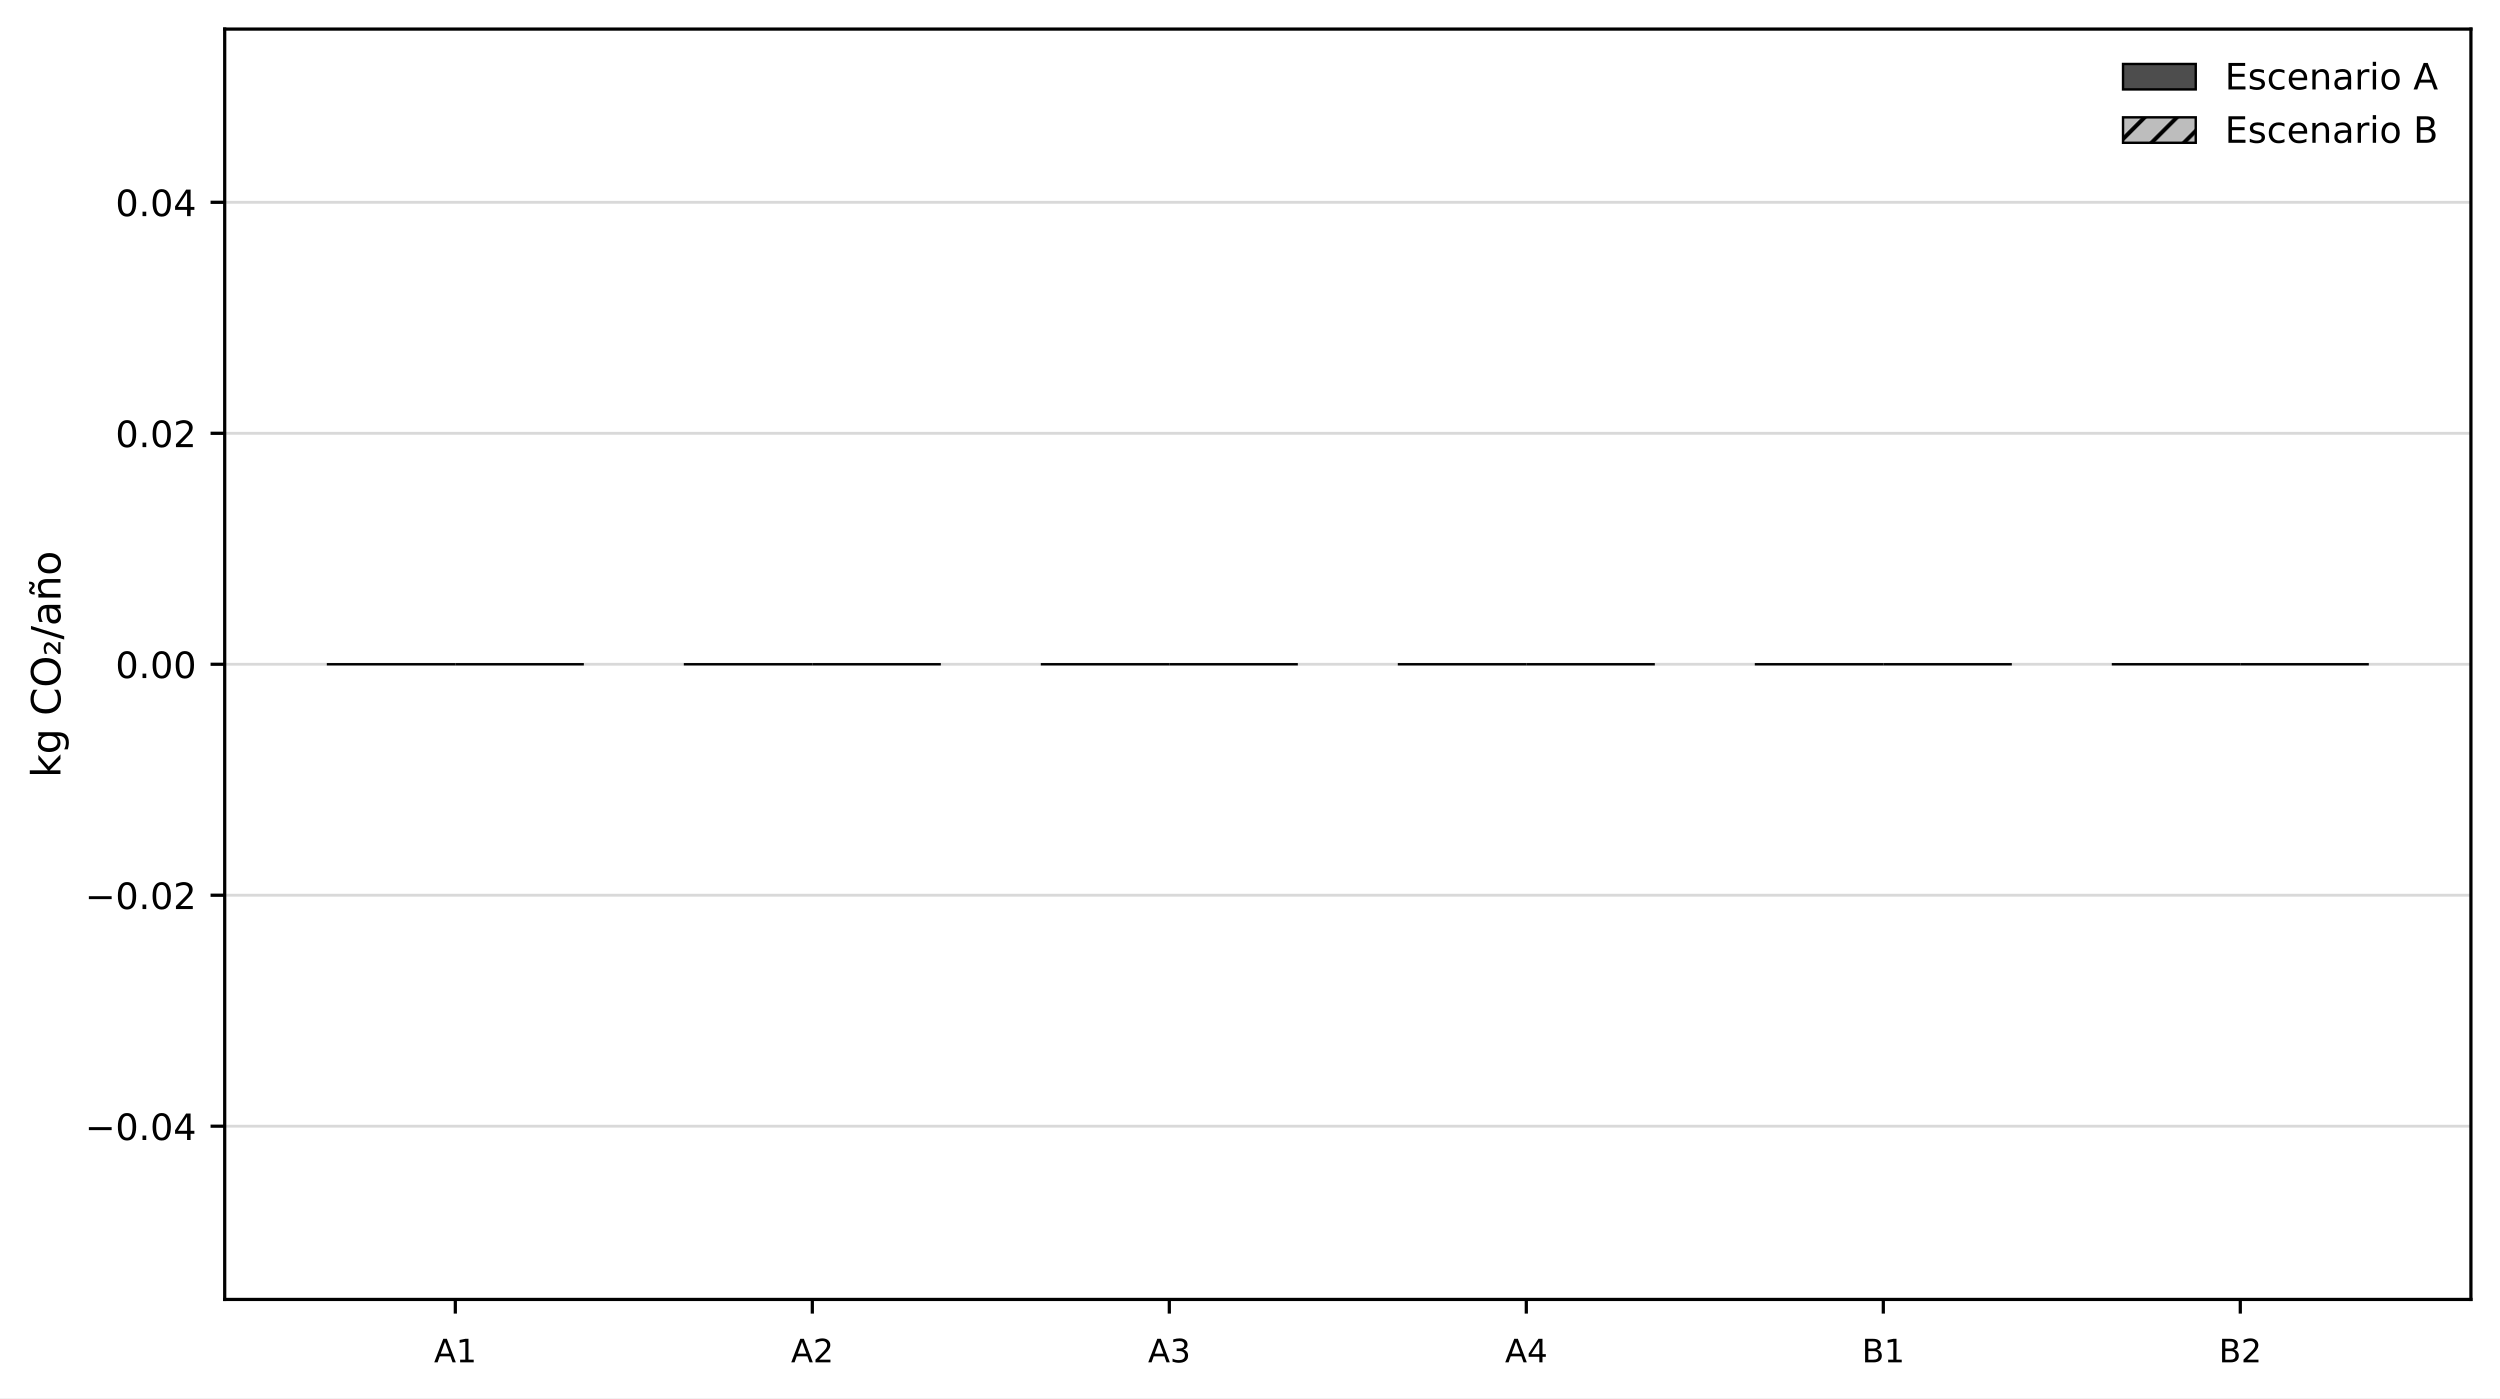
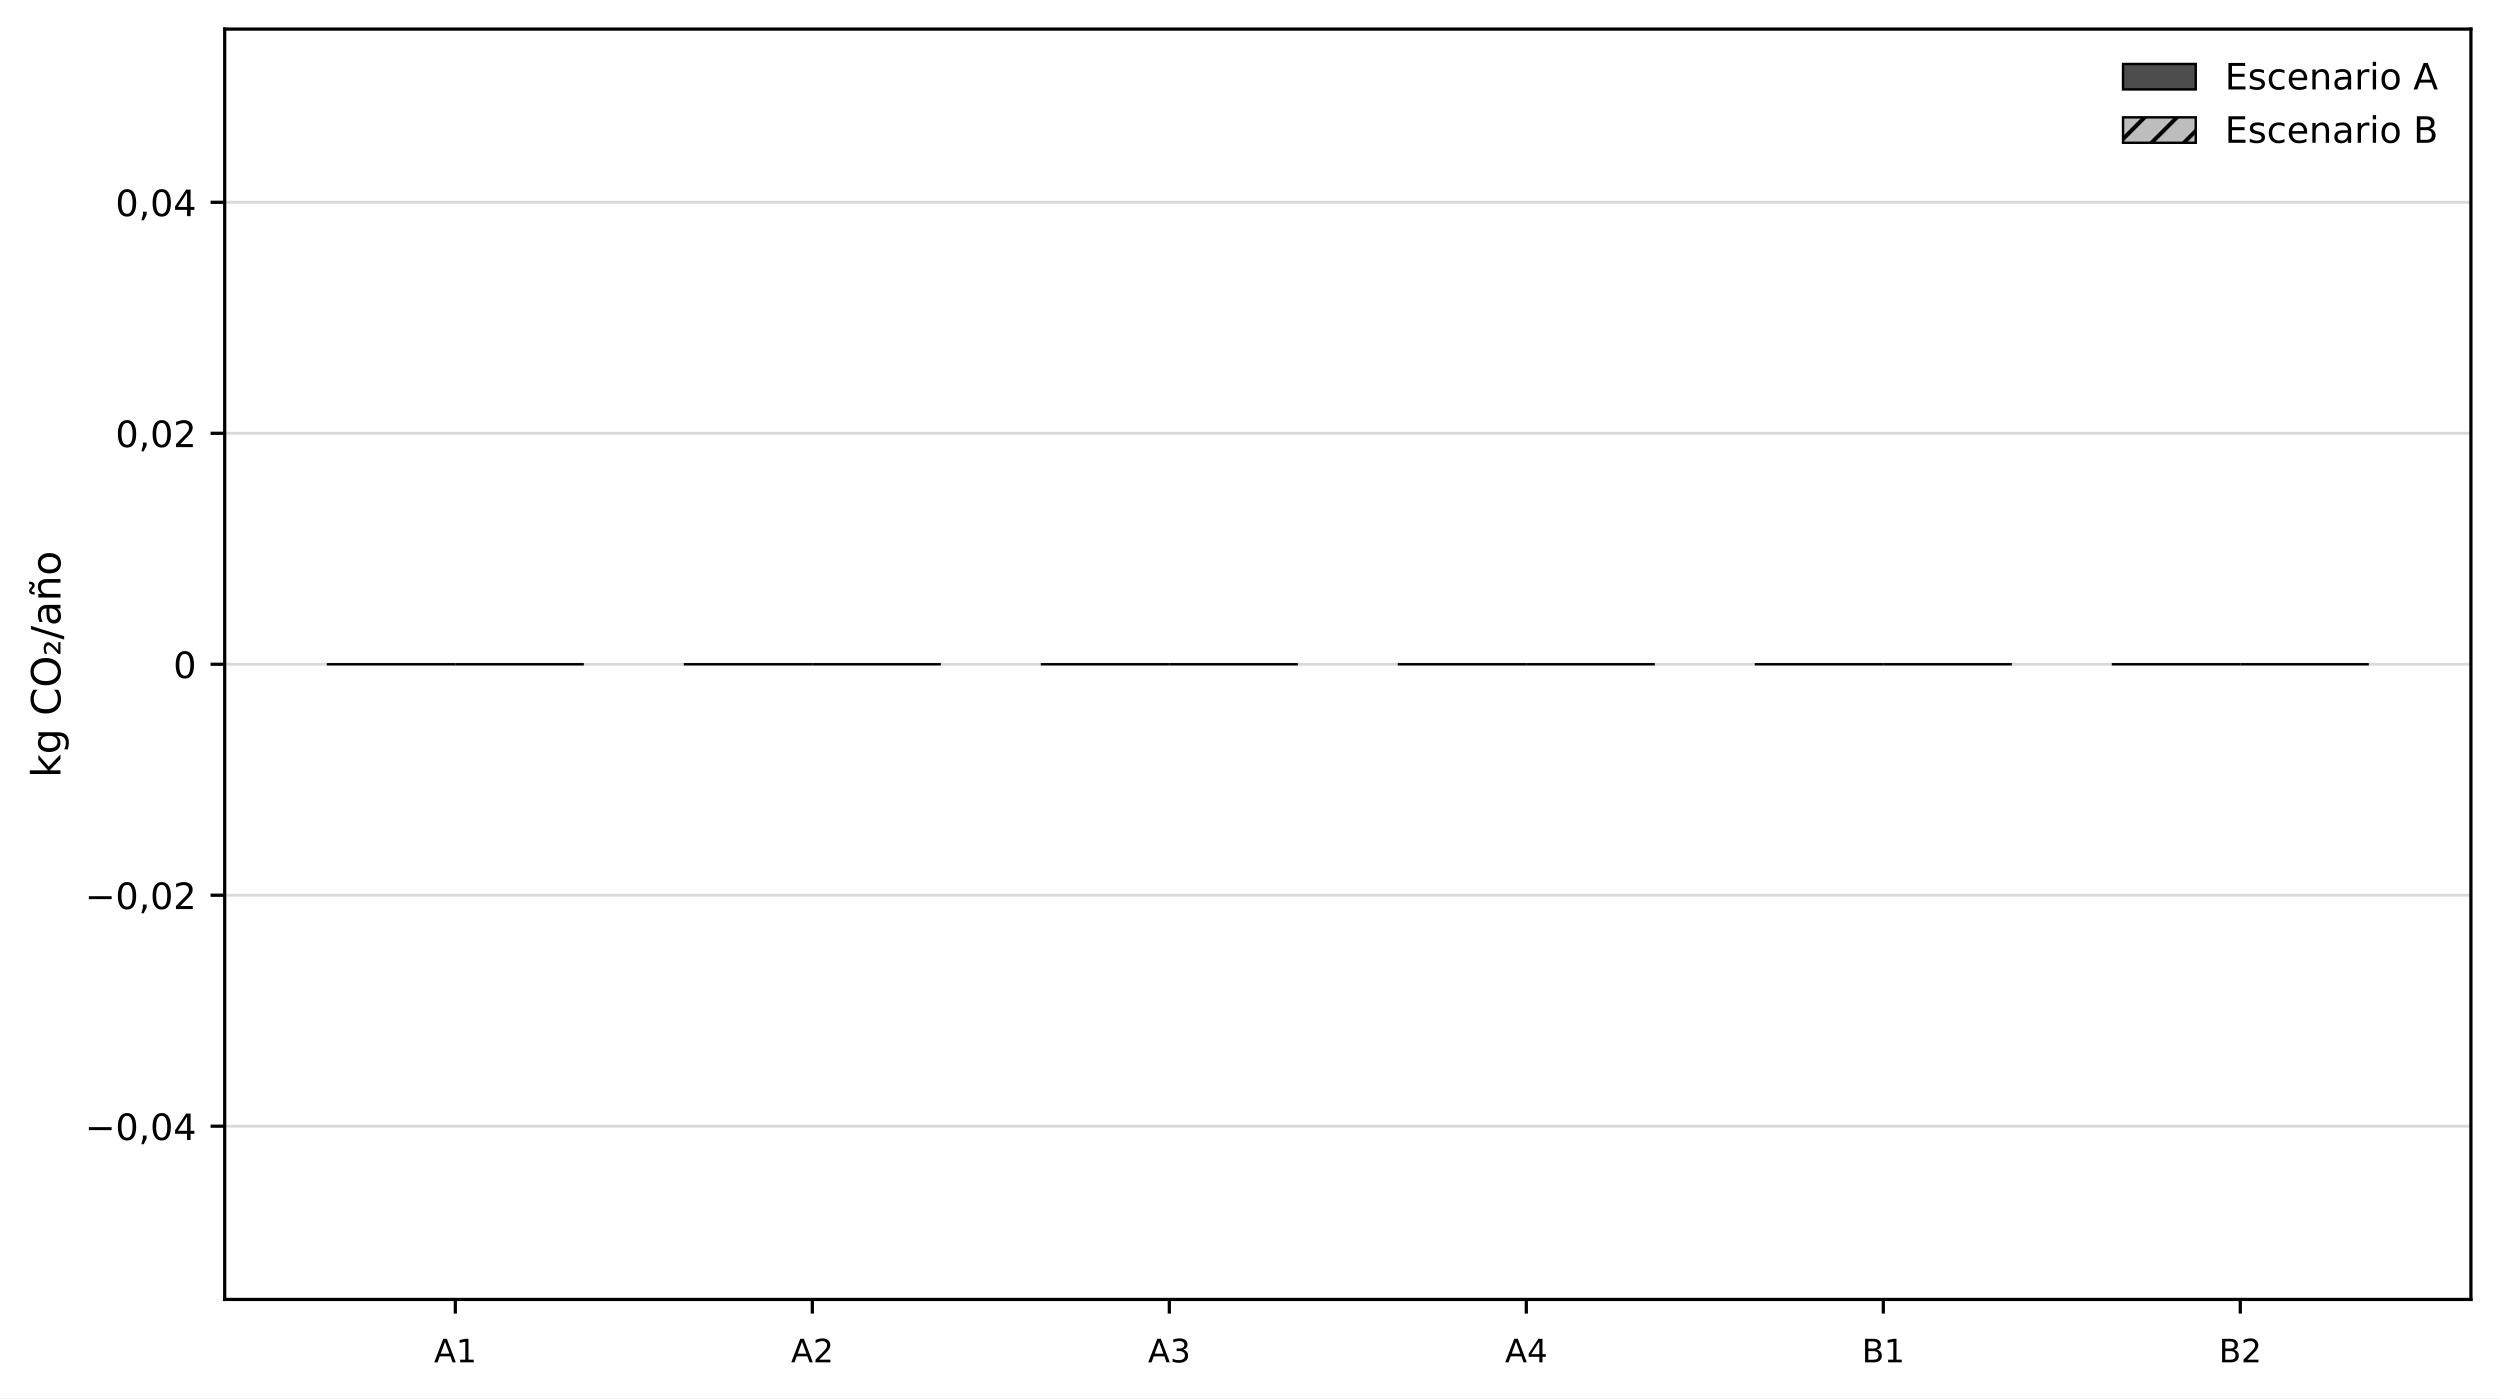
<svg xmlns="http://www.w3.org/2000/svg" xmlns:xlink="http://www.w3.org/1999/xlink" width="618.919pt" height="346.142pt" viewBox="0 0 618.919 346.142" version="1.1">
  <defs>
    <style type="text/css">*{stroke-linejoin: round; stroke-linecap: butt}</style>
  </defs>
  <g id="figure_1">
    <g id="patch_1">
      <path d="M 0 346.142 L 618.919 346.142 L 618.919 0 L 0 0 z " style="fill: #ffffff" />
    </g>
    <g id="axes_1">
      <g id="patch_2">
        <path d="M 55.629 321.7 L 611.719 321.7 L 611.719 7.2 L 55.629 7.2 z " style="fill: #ffffff" />
      </g>
      <g id="matplotlib.axis_1">
        <g id="xtick_1">
          <g id="line2d_1">
            <defs>
              <path id="m8512bdd903" d="M 0 0 L 0 3.5 " style="stroke: #000000; stroke-width: 0.8" />
            </defs>
            <g>
              <use xlink:href="#m8512bdd903" x="112.723" y="321.7" style="stroke: #000000; stroke-width: 0.8" />
            </g>
          </g>
          <g id="text_1">
            <text style="font-size: 8px; font-family: 'DejaVu Sans'; text-anchor: middle" x="112.723" y="337.279" transform="rotate(-0 112.723 337.2788)">A1</text>
          </g>
        </g>
        <g id="xtick_2">
          <g id="line2d_2">
            <g>
              <use xlink:href="#m8512bdd903" x="201.103" y="321.7" style="stroke: #000000; stroke-width: 0.8" />
            </g>
          </g>
          <g id="text_2">
            <text style="font-size: 8px; font-family: 'DejaVu Sans'; text-anchor: middle" x="201.103" y="337.279" transform="rotate(-0 201.1035 337.2788)">A2</text>
          </g>
        </g>
        <g id="xtick_3">
          <g id="line2d_3">
            <g>
              <use xlink:href="#m8512bdd903" x="289.484" y="321.7" style="stroke: #000000; stroke-width: 0.8" />
            </g>
          </g>
          <g id="text_3">
            <text style="font-size: 8px; font-family: 'DejaVu Sans'; text-anchor: middle" x="289.484" y="337.279" transform="rotate(-0 289.484 337.2788)">A3</text>
          </g>
        </g>
        <g id="xtick_4">
          <g id="line2d_4">
            <g>
              <use xlink:href="#m8512bdd903" x="377.864" y="321.7" style="stroke: #000000; stroke-width: 0.8" />
            </g>
          </g>
          <g id="text_4">
            <text style="font-size: 8px; font-family: 'DejaVu Sans'; text-anchor: middle" x="377.864" y="337.279" transform="rotate(-0 377.8645 337.2788)">A4</text>
          </g>
        </g>
        <g id="xtick_5">
          <g id="line2d_5">
            <g>
              <use xlink:href="#m8512bdd903" x="466.245" y="321.7" style="stroke: #000000; stroke-width: 0.8" />
            </g>
          </g>
          <g id="text_5">
            <text style="font-size: 8px; font-family: 'DejaVu Sans'; text-anchor: middle" x="466.245" y="337.279" transform="rotate(-0 466.2449 337.2788)">B1</text>
          </g>
        </g>
        <g id="xtick_6">
          <g id="line2d_6">
            <g>
              <use xlink:href="#m8512bdd903" x="554.625" y="321.7" style="stroke: #000000; stroke-width: 0.8" />
            </g>
          </g>
          <g id="text_6">
            <text style="font-size: 8px; font-family: 'DejaVu Sans'; text-anchor: middle" x="554.625" y="337.279" transform="rotate(-0 554.6254 337.2788)">B2</text>
          </g>
        </g>
      </g>
      <g id="matplotlib.axis_2">
        <g id="ytick_1">
          <g id="line2d_7">
            <path d="M 55.629 278.814 L 611.719 278.814 " clip-path="url(#p718f802b53)" style="fill: none; stroke: #d9d9d9; stroke-width: 0.7; stroke-linecap: square" />
          </g>
          <g id="line2d_8">
            <defs>
              <path id="me50acbb753" d="M 0 0 L -3.5 0 " style="stroke: #000000; stroke-width: 0.8" />
            </defs>
            <g>
              <use xlink:href="#me50acbb753" x="55.629" y="278.814" style="stroke: #000000; stroke-width: 0.8" />
            </g>
          </g>
          <g id="text_7">
-             <text style="font-size: 9px; font-family: 'DejaVu Sans'; text-anchor: end" x="48.629" y="282.233" transform="rotate(-0 48.62922 282.2329)">−0.04</text>
+             <text style="font-size: 9px; font-family: 'DejaVu Sans'; text-anchor: end" x="48.629" y="282.233" transform="rotate(-0 48.62922 282.2329)">−0,04</text>
          </g>
        </g>
        <g id="ytick_2">
          <g id="line2d_9">
            <path d="M 55.629 221.632 L 611.719 221.632 " clip-path="url(#p718f802b53)" style="fill: none; stroke: #d9d9d9; stroke-width: 0.7; stroke-linecap: square" />
          </g>
          <g id="line2d_10">
            <g>
              <use xlink:href="#me50acbb753" x="55.629" y="221.632" style="stroke: #000000; stroke-width: 0.8" />
            </g>
          </g>
          <g id="text_8">
-             <text style="font-size: 9px; font-family: 'DejaVu Sans'; text-anchor: end" x="48.629" y="225.051" transform="rotate(-0 48.62922 225.0511)">−0.02</text>
+             <text style="font-size: 9px; font-family: 'DejaVu Sans'; text-anchor: end" x="48.629" y="225.051" transform="rotate(-0 48.62922 225.0511)">−0,02</text>
          </g>
        </g>
        <g id="ytick_3">
          <g id="line2d_11">
            <path d="M 55.629 164.45 L 611.719 164.45 " clip-path="url(#p718f802b53)" style="fill: none; stroke: #d9d9d9; stroke-width: 0.7; stroke-linecap: square" />
          </g>
          <g id="line2d_12">
            <g>
              <use xlink:href="#me50acbb753" x="55.629" y="164.45" style="stroke: #000000; stroke-width: 0.8" />
            </g>
          </g>
          <g id="text_9">
-             <text style="font-size: 9px; font-family: 'DejaVu Sans'; text-anchor: end" x="48.629" y="167.869" transform="rotate(-0 48.62922 167.8693)">0.00</text>
+             <text style="font-size: 9px; font-family: 'DejaVu Sans'; text-anchor: end" x="48.629" y="167.869" transform="rotate(-0 48.62922 167.8693)">0</text>
          </g>
        </g>
        <g id="ytick_4">
          <g id="line2d_13">
            <path d="M 55.629 107.268 L 611.719 107.268 " clip-path="url(#p718f802b53)" style="fill: none; stroke: #d9d9d9; stroke-width: 0.7; stroke-linecap: square" />
          </g>
          <g id="line2d_14">
            <g>
              <use xlink:href="#me50acbb753" x="55.629" y="107.268" style="stroke: #000000; stroke-width: 0.8" />
            </g>
          </g>
          <g id="text_10">
-             <text style="font-size: 9px; font-family: 'DejaVu Sans'; text-anchor: end" x="48.629" y="110.687" transform="rotate(-0 48.62922 110.6875)">0.02</text>
+             <text style="font-size: 9px; font-family: 'DejaVu Sans'; text-anchor: end" x="48.629" y="110.687" transform="rotate(-0 48.62922 110.6875)">0,02</text>
          </g>
        </g>
        <g id="ytick_5">
          <g id="line2d_15">
            <path d="M 55.629 50.086 L 611.719 50.086 " clip-path="url(#p718f802b53)" style="fill: none; stroke: #d9d9d9; stroke-width: 0.7; stroke-linecap: square" />
          </g>
          <g id="line2d_16">
            <g>
              <use xlink:href="#me50acbb753" x="55.629" y="50.086" style="stroke: #000000; stroke-width: 0.8" />
            </g>
          </g>
          <g id="text_11">
-             <text style="font-size: 9px; font-family: 'DejaVu Sans'; text-anchor: end" x="48.629" y="53.506" transform="rotate(-0 48.62922 53.50566)">0.04</text>
+             <text style="font-size: 9px; font-family: 'DejaVu Sans'; text-anchor: end" x="48.629" y="53.506" transform="rotate(-0 48.62922 53.50566)">0,04</text>
          </g>
        </g>
        <g id="text_12">
          <text style="font-size: 10px; font-family: 'DejaVu Sans'; text-anchor: middle" x="14.969" y="164.45" transform="rotate(-90 14.96875 164.45)">kg CO₂/año</text>
        </g>
      </g>
      <g id="patch_3">
        <path d="M 80.906 164.45 L 112.723 164.45 L 112.723 164.45 L 80.906 164.45 z " clip-path="url(#p718f802b53)" style="fill: #4d4d4d; stroke: #000000; stroke-width: 0.6; stroke-linejoin: miter" />
      </g>
      <g id="patch_4">
        <path d="M 169.287 164.45 L 201.103 164.45 L 201.103 164.45 L 169.287 164.45 z " clip-path="url(#p718f802b53)" style="fill: #4d4d4d; stroke: #000000; stroke-width: 0.6; stroke-linejoin: miter" />
      </g>
      <g id="patch_5">
        <path d="M 257.667 164.45 L 289.484 164.45 L 289.484 164.45 L 257.667 164.45 z " clip-path="url(#p718f802b53)" style="fill: #4d4d4d; stroke: #000000; stroke-width: 0.6; stroke-linejoin: miter" />
      </g>
      <g id="patch_6">
        <path d="M 346.047 164.45 L 377.864 164.45 L 377.864 164.45 L 346.047 164.45 z " clip-path="url(#p718f802b53)" style="fill: #4d4d4d; stroke: #000000; stroke-width: 0.6; stroke-linejoin: miter" />
      </g>
      <g id="patch_7">
        <path d="M 434.428 164.45 L 466.245 164.45 L 466.245 164.45 L 434.428 164.45 z " clip-path="url(#p718f802b53)" style="fill: #4d4d4d; stroke: #000000; stroke-width: 0.6; stroke-linejoin: miter" />
      </g>
      <g id="patch_8">
        <path d="M 522.808 164.45 L 554.625 164.45 L 554.625 164.45 L 522.808 164.45 z " clip-path="url(#p718f802b53)" style="fill: #4d4d4d; stroke: #000000; stroke-width: 0.6; stroke-linejoin: miter" />
      </g>
      <g id="patch_9">
        <path d="M 112.723 164.45 L 144.54 164.45 L 144.54 164.45 L 112.723 164.45 z " clip-path="url(#p718f802b53)" style="fill: url(#h616a057982); stroke: #000000; stroke-width: 0.6; stroke-linejoin: miter" />
      </g>
      <g id="patch_10">
        <path d="M 201.103 164.45 L 232.92 164.45 L 232.92 164.45 L 201.103 164.45 z " clip-path="url(#p718f802b53)" style="fill: url(#h616a057982); stroke: #000000; stroke-width: 0.6; stroke-linejoin: miter" />
      </g>
      <g id="patch_11">
        <path d="M 289.484 164.45 L 321.301 164.45 L 321.301 164.45 L 289.484 164.45 z " clip-path="url(#p718f802b53)" style="fill: url(#h616a057982); stroke: #000000; stroke-width: 0.6; stroke-linejoin: miter" />
      </g>
      <g id="patch_12">
        <path d="M 377.864 164.45 L 409.681 164.45 L 409.681 164.45 L 377.864 164.45 z " clip-path="url(#p718f802b53)" style="fill: url(#h616a057982); stroke: #000000; stroke-width: 0.6; stroke-linejoin: miter" />
      </g>
      <g id="patch_13">
        <path d="M 466.245 164.45 L 498.062 164.45 L 498.062 164.45 L 466.245 164.45 z " clip-path="url(#p718f802b53)" style="fill: url(#h616a057982); stroke: #000000; stroke-width: 0.6; stroke-linejoin: miter" />
      </g>
      <g id="patch_14">
        <path d="M 554.625 164.45 L 586.442 164.45 L 586.442 164.45 L 554.625 164.45 z " clip-path="url(#p718f802b53)" style="fill: url(#h616a057982); stroke: #000000; stroke-width: 0.6; stroke-linejoin: miter" />
      </g>
      <g id="patch_15">
        <path d="M 55.629 321.7 L 55.629 7.2 " style="fill: none; stroke: #000000; stroke-width: 0.8; stroke-linejoin: miter; stroke-linecap: square" />
      </g>
      <g id="patch_16">
        <path d="M 611.719 321.7 L 611.719 7.2 " style="fill: none; stroke: #000000; stroke-width: 0.8; stroke-linejoin: miter; stroke-linecap: square" />
      </g>
      <g id="patch_17">
        <path d="M 55.629 321.7 L 611.719 321.7 " style="fill: none; stroke: #000000; stroke-width: 0.8; stroke-linejoin: miter; stroke-linecap: square" />
      </g>
      <g id="patch_18">
        <path d="M 55.629 7.2 L 611.719 7.2 " style="fill: none; stroke: #000000; stroke-width: 0.8; stroke-linejoin: miter; stroke-linecap: square" />
      </g>
      <g id="legend_1">
        <g id="patch_19">
          <path d="M 525.596 22.139 L 543.596 22.139 L 543.596 15.839 L 525.596 15.839 z " style="fill: #4d4d4d; stroke: #000000; stroke-width: 0.6; stroke-linejoin: miter" />
        </g>
        <g id="text_13">
          <text style="font-size: 9px; font-family: 'DejaVu Sans'; text-anchor: start" x="550.796" y="22.139" transform="rotate(-0 550.7962 22.13859)">Escenario A</text>
        </g>
        <g id="patch_20">
          <path d="M 525.596 35.349 L 543.596 35.349 L 543.596 29.049 L 525.596 29.049 z " style="fill: url(#h616a057982); stroke: #000000; stroke-width: 0.6; stroke-linejoin: miter" />
        </g>
        <g id="text_14">
          <text style="font-size: 9px; font-family: 'DejaVu Sans'; text-anchor: start" x="550.796" y="35.349" transform="rotate(-0 550.7962 35.34891)">Escenario B</text>
        </g>
      </g>
    </g>
  </g>
  <defs>
    <clipPath id="p718f802b53">
      <rect x="55.629" y="7.2" width="556.09" height="314.5" />
    </clipPath>
  </defs>
  <defs>
    <pattern id="h616a057982" patternUnits="userSpaceOnUse" x="0" y="0" width="72" height="72">
      <rect x="0" y="0" width="73" height="73" fill="#bdbdbd" />
      <path d="M -36 36 L 36 -36 M -32 40 L 40 -32 M -28 44 L 44 -28 M -24 48 L 48 -24 M -20 52 L 52 -20 M -16 56 L 56 -16 M -12 60 L 60 -12 M -8 64 L 64 -8 M -4 68 L 68 -4 M 0 72 L 72 0 M 4 76 L 76 4 M 8 80 L 80 8 M 12 84 L 84 12 M 16 88 L 88 16 M 20 92 L 92 20 M 24 96 L 96 24 M 28 100 L 100 28 M 32 104 L 104 32 M 36 108 L 108 36 " style="fill: #000000; stroke: #000000; stroke-width: 1.0; stroke-linecap: butt; stroke-linejoin: miter" />
    </pattern>
  </defs>
</svg>
